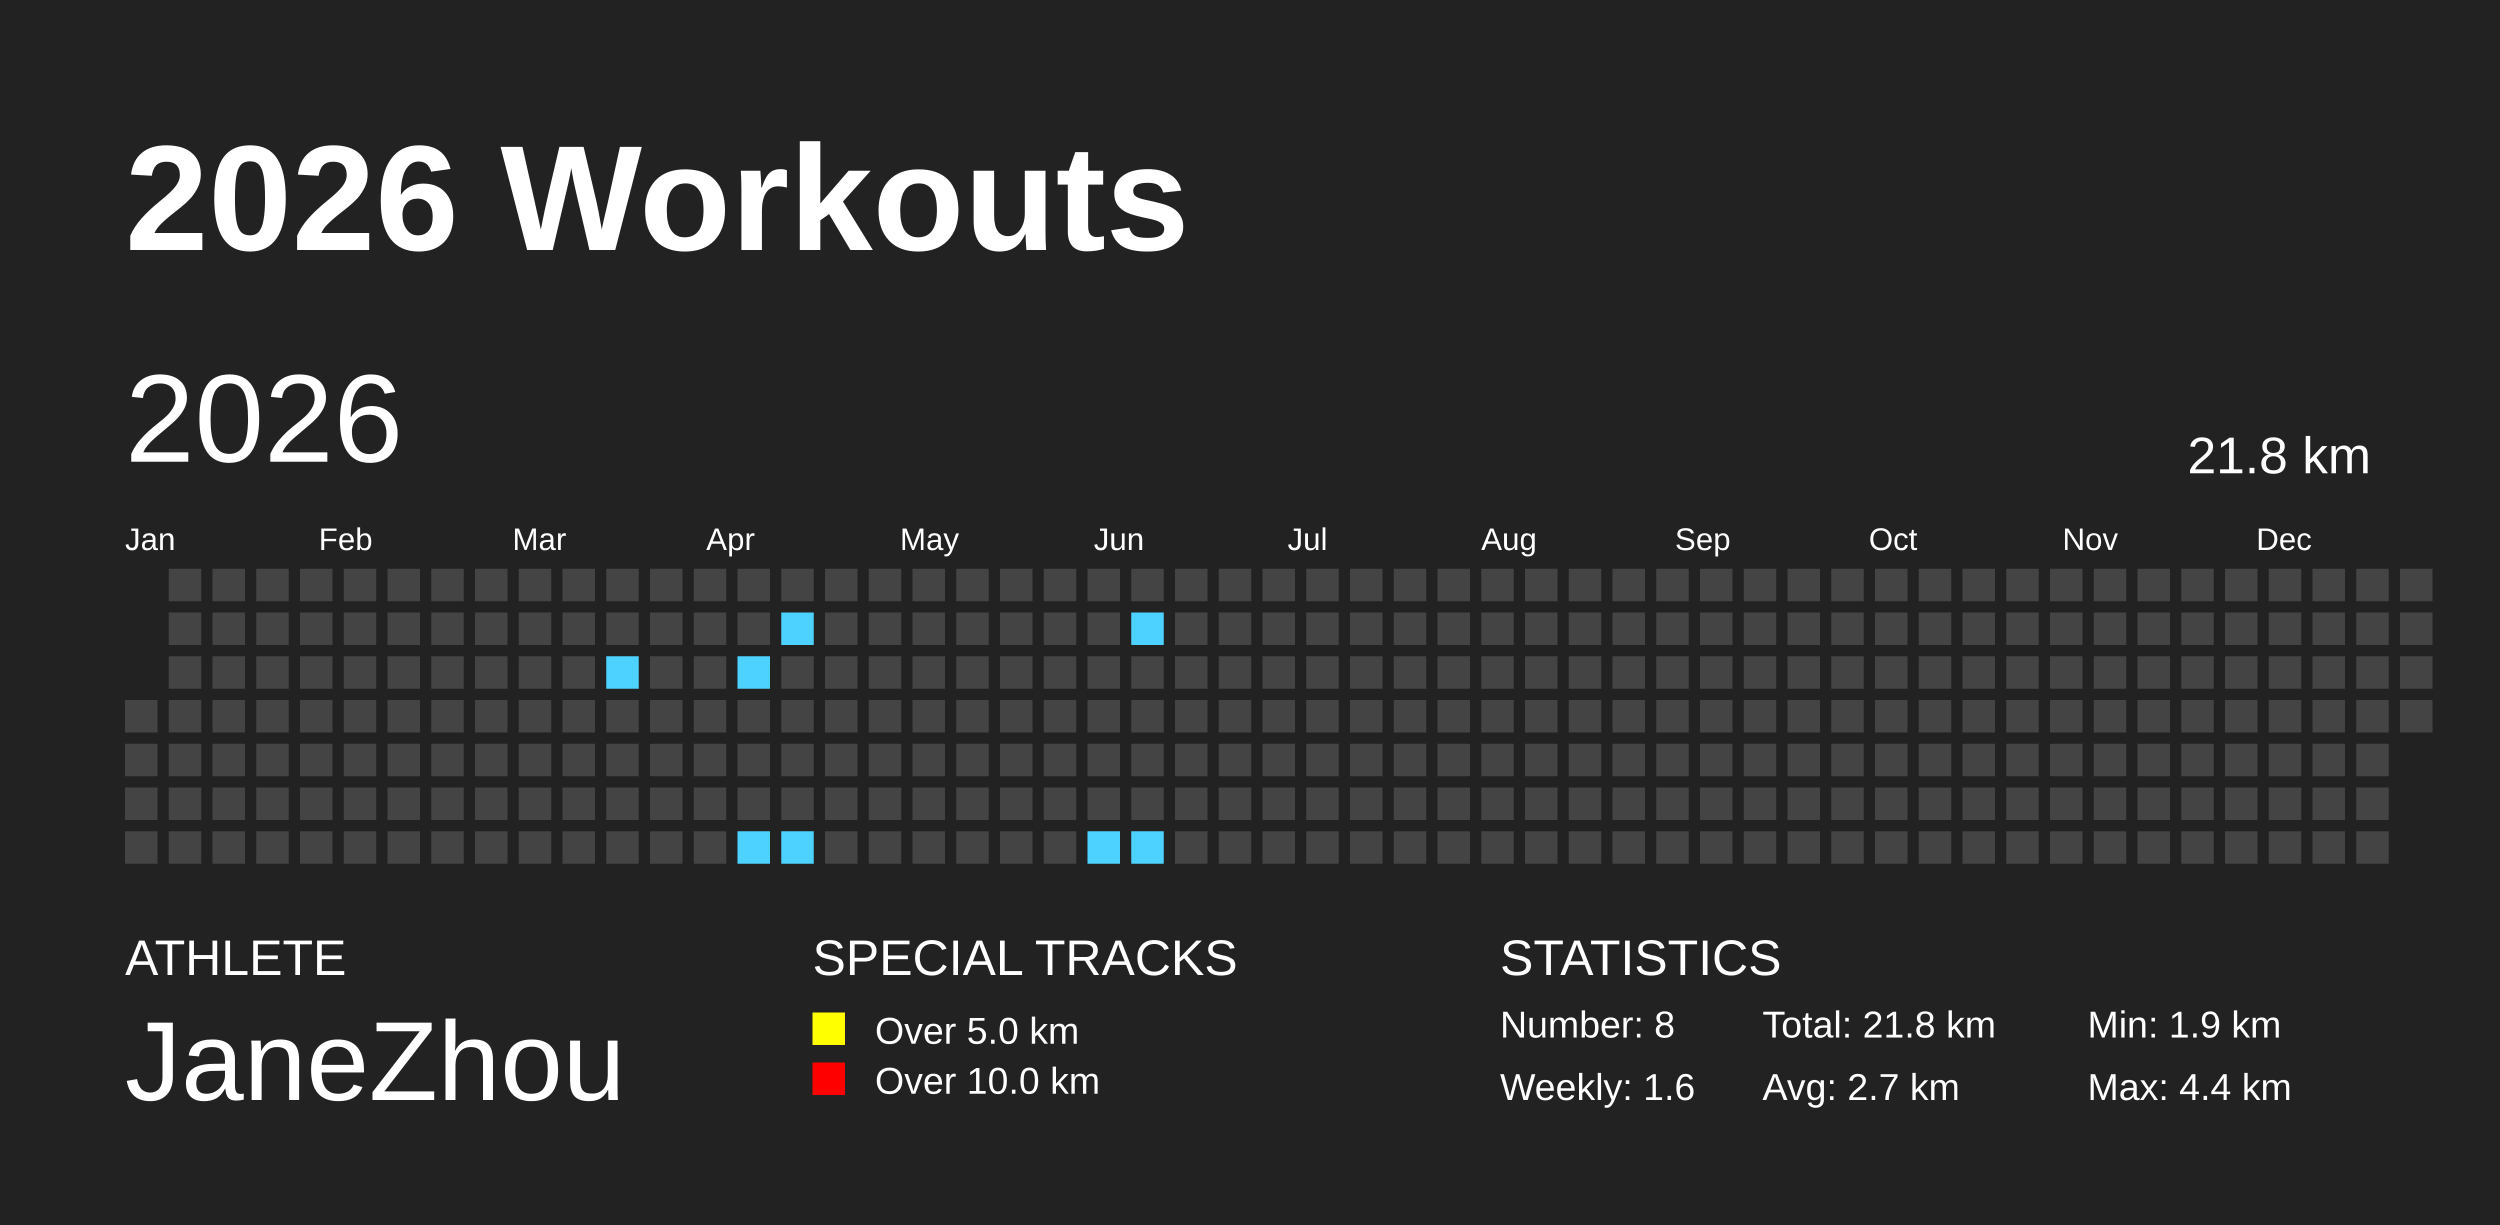
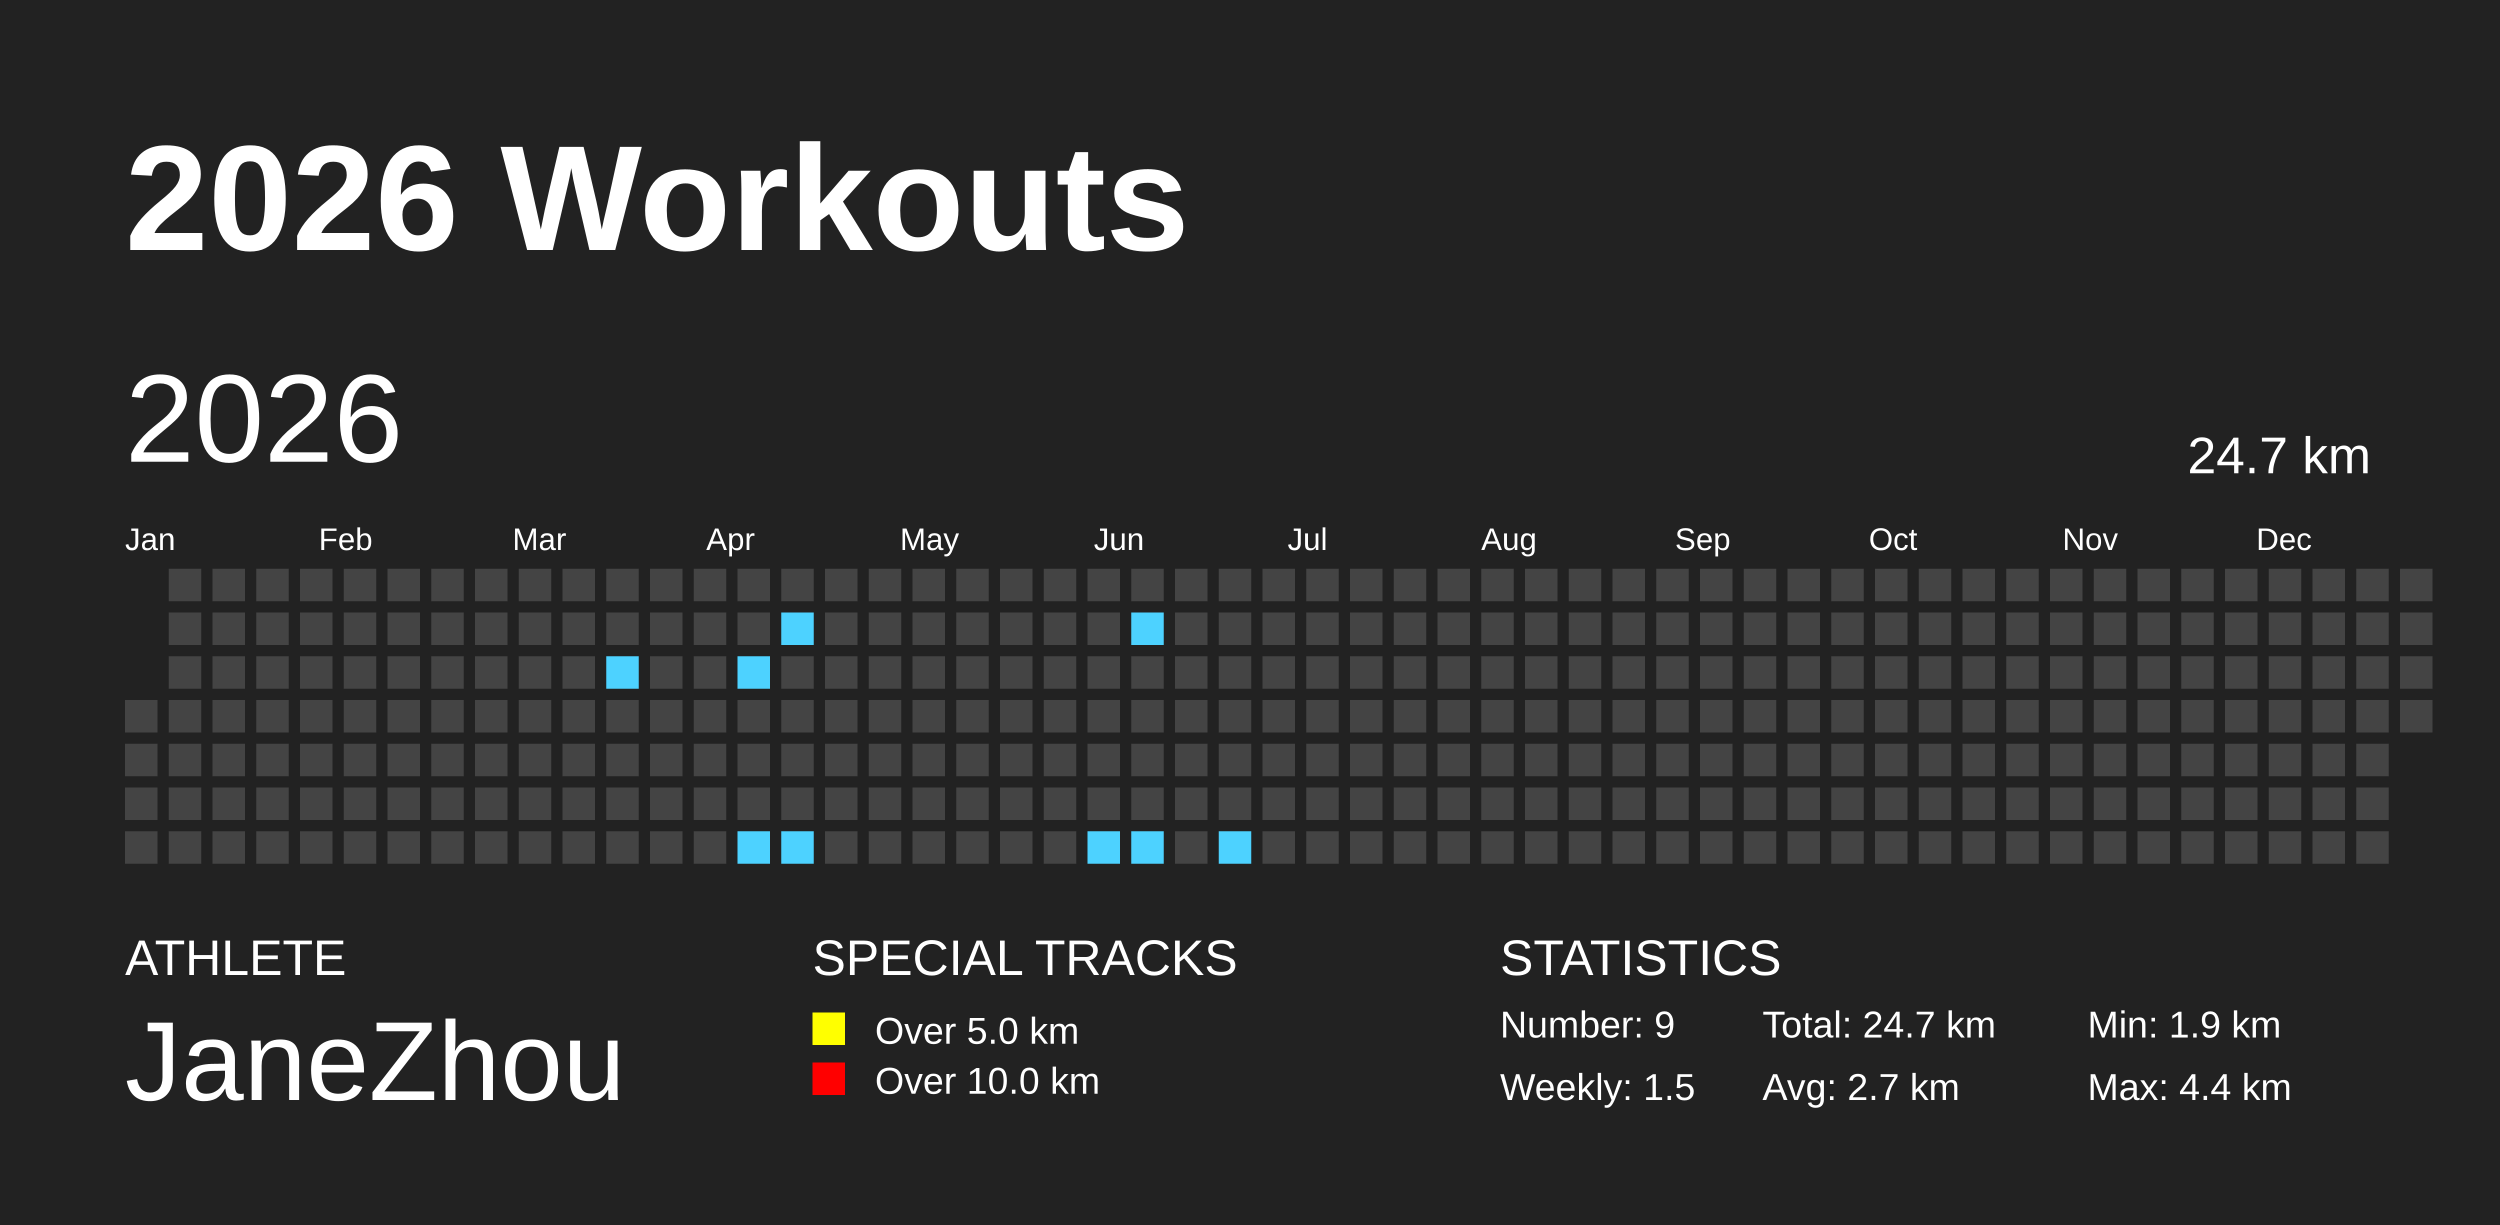
<svg xmlns="http://www.w3.org/2000/svg" baseProfile="full" height="98mm" version="1.1" viewBox="0,0,200,98" width="200mm">
  <defs />
  <rect fill="#222222" height="98" width="200" x="0" y="0" />
  <text fill="#FFFFFF" style="font-size:12px; font-family:Arial; font-weight:bold;" x="10" y="20">2026 Workouts</text>
  <text fill="#FFFFFF" style="font-size:4px; font-family:Arial" x="10" y="78">ATHLETE</text>
  <text fill="#FFFFFF" style="font-size:9px; font-family:Arial" x="10" y="88">JaneZhou</text>
  <text fill="#FFFFFF" style="font-size:4px; font-family:Arial" x="65" y="78">SPECIAL TRACKS</text>
  <rect fill="yellow" height="2.6" width="2.6" x="65" y="81" />
  <text fill="#FFFFFF" style="font-size:3px; font-family:Arial" x="70" y="83.5">Over 5.0 km</text>
  <rect fill="red" height="2.6" width="2.6" x="65" y="85" />
  <text fill="#FFFFFF" style="font-size:3px; font-family:Arial" x="70" y="87.5">Over 10.0 km</text>
  <text fill="#FFFFFF" style="font-size:4px; font-family:Arial" x="120" y="78">STATISTICS</text>
-   <text fill="#FFFFFF" style="font-size:3px; font-family:Arial" x="120" y="83">Number: 8</text>
-   <text fill="#FFFFFF" style="font-size:3px; font-family:Arial" x="120" y="88">Weekly: 1.6</text>
-   <text fill="#FFFFFF" style="font-size:3px; font-family:Arial" x="141" y="83">Total: 21.8 km</text>
+   <text fill="#FFFFFF" style="font-size:3px; font-family:Arial" x="120" y="83">Number: 9</text>
+   <text fill="#FFFFFF" style="font-size:3px; font-family:Arial" x="120" y="88">Weekly: 1.5</text>
+   <text fill="#FFFFFF" style="font-size:3px; font-family:Arial" x="141" y="83">Total: 24.7 km</text>
  <text fill="#FFFFFF" style="font-size:3px; font-family:Arial" x="141" y="88">Avg: 2.7 km</text>
  <text fill="#FFFFFF" style="font-size:3px; font-family:Arial" x="167" y="83">Min: 1.9 km</text>
  <text fill="#FFFFFF" style="font-size:3px; font-family:Arial" x="167" y="88">Max: 4.4 km</text>
  <text dominant-baseline="hanging" fill="#FFFFFF" style="font-size:10.0px; font-family:Arial;" x="10" y="30">2026</text>
-   <text dominant-baseline="hanging" fill="#FFFFFF" style="font-size:4.125px; font-family:Arial;" x="175" y="35">21.8 km</text>
+   <text dominant-baseline="hanging" fill="#FFFFFF" style="font-size:4.125px; font-family:Arial;" x="175" y="35">24.7 km</text>
  <text fill="#FFFFFF" style="font-size:2.5px; font-family:Arial" x="10.0" y="44">Jan</text>
  <text fill="#FFFFFF" style="font-size:2.5px; font-family:Arial" x="25.5" y="44">Feb</text>
  <text fill="#FFFFFF" style="font-size:2.5px; font-family:Arial" x="41.0" y="44">Mar</text>
  <text fill="#FFFFFF" style="font-size:2.5px; font-family:Arial" x="56.5" y="44">Apr</text>
  <text fill="#FFFFFF" style="font-size:2.5px; font-family:Arial" x="72.0" y="44">May</text>
  <text fill="#FFFFFF" style="font-size:2.5px; font-family:Arial" x="87.5" y="44">Jun</text>
  <text fill="#FFFFFF" style="font-size:2.5px; font-family:Arial" x="103.0" y="44">Jul</text>
  <text fill="#FFFFFF" style="font-size:2.5px; font-family:Arial" x="118.5" y="44">Aug</text>
  <text fill="#FFFFFF" style="font-size:2.5px; font-family:Arial" x="134.0" y="44">Sep</text>
  <text fill="#FFFFFF" style="font-size:2.5px; font-family:Arial" x="149.5" y="44">Oct</text>
  <text fill="#FFFFFF" style="font-size:2.5px; font-family:Arial" x="165.0" y="44">Nov</text>
  <text fill="#FFFFFF" style="font-size:2.5px; font-family:Arial" x="180.5" y="44">Dec</text>
  <rect fill="#444444" height="2.6" width="2.6" x="10.0" y="56.0" />
  <rect fill="#444444" height="2.6" width="2.6" x="10.0" y="59.5" />
  <rect fill="#444444" height="2.6" width="2.6" x="10.0" y="63.0" />
  <rect fill="#444444" height="2.6" width="2.6" x="10.0" y="66.5" />
  <rect fill="#444444" height="2.6" width="2.6" x="13.5" y="45.5" />
  <rect fill="#444444" height="2.6" width="2.6" x="13.5" y="49.0" />
  <rect fill="#444444" height="2.6" width="2.6" x="13.5" y="52.5" />
  <rect fill="#444444" height="2.6" width="2.6" x="13.5" y="56.0" />
  <rect fill="#444444" height="2.6" width="2.6" x="13.5" y="59.5" />
  <rect fill="#444444" height="2.6" width="2.6" x="13.5" y="63.0" />
  <rect fill="#444444" height="2.6" width="2.6" x="13.5" y="66.5" />
  <rect fill="#444444" height="2.6" width="2.6" x="17.0" y="45.5" />
  <rect fill="#444444" height="2.6" width="2.6" x="17.0" y="49.0" />
  <rect fill="#444444" height="2.6" width="2.6" x="17.0" y="52.5" />
  <rect fill="#444444" height="2.6" width="2.6" x="17.0" y="56.0" />
  <rect fill="#444444" height="2.6" width="2.6" x="17.0" y="59.5" />
  <rect fill="#444444" height="2.6" width="2.6" x="17.0" y="63.0" />
  <rect fill="#444444" height="2.6" width="2.6" x="17.0" y="66.5" />
  <rect fill="#444444" height="2.6" width="2.6" x="20.5" y="45.5" />
  <rect fill="#444444" height="2.6" width="2.6" x="20.5" y="49.0" />
  <rect fill="#444444" height="2.6" width="2.6" x="20.5" y="52.5" />
  <rect fill="#444444" height="2.6" width="2.6" x="20.5" y="56.0" />
  <rect fill="#444444" height="2.6" width="2.6" x="20.5" y="59.5" />
  <rect fill="#444444" height="2.6" width="2.6" x="20.5" y="63.0" />
  <rect fill="#444444" height="2.6" width="2.6" x="20.5" y="66.5" />
  <rect fill="#444444" height="2.6" width="2.6" x="24.0" y="45.5" />
  <rect fill="#444444" height="2.6" width="2.6" x="24.0" y="49.0" />
  <rect fill="#444444" height="2.6" width="2.6" x="24.0" y="52.5" />
  <rect fill="#444444" height="2.6" width="2.6" x="24.0" y="56.0" />
  <rect fill="#444444" height="2.6" width="2.6" x="24.0" y="59.5" />
  <rect fill="#444444" height="2.6" width="2.6" x="24.0" y="63.0" />
  <rect fill="#444444" height="2.6" width="2.6" x="24.0" y="66.5" />
  <rect fill="#444444" height="2.6" width="2.6" x="27.5" y="45.5" />
  <rect fill="#444444" height="2.6" width="2.6" x="27.5" y="49.0" />
  <rect fill="#444444" height="2.6" width="2.6" x="27.5" y="52.5" />
  <rect fill="#444444" height="2.6" width="2.6" x="27.5" y="56.0" />
  <rect fill="#444444" height="2.6" width="2.6" x="27.5" y="59.5" />
  <rect fill="#444444" height="2.6" width="2.6" x="27.5" y="63.0" />
  <rect fill="#444444" height="2.6" width="2.6" x="27.5" y="66.5" />
  <rect fill="#444444" height="2.6" width="2.6" x="31.0" y="45.5" />
  <rect fill="#444444" height="2.6" width="2.6" x="31.0" y="49.0" />
  <rect fill="#444444" height="2.6" width="2.6" x="31.0" y="52.5" />
  <rect fill="#444444" height="2.6" width="2.6" x="31.0" y="56.0" />
  <rect fill="#444444" height="2.6" width="2.6" x="31.0" y="59.5" />
  <rect fill="#444444" height="2.6" width="2.6" x="31.0" y="63.0" />
  <rect fill="#444444" height="2.6" width="2.6" x="31.0" y="66.5" />
  <rect fill="#444444" height="2.6" width="2.6" x="34.5" y="45.5" />
  <rect fill="#444444" height="2.6" width="2.6" x="34.5" y="49.0" />
  <rect fill="#444444" height="2.6" width="2.6" x="34.5" y="52.5" />
  <rect fill="#444444" height="2.6" width="2.6" x="34.5" y="56.0" />
  <rect fill="#444444" height="2.6" width="2.6" x="34.5" y="59.5" />
  <rect fill="#444444" height="2.6" width="2.6" x="34.5" y="63.0" />
  <rect fill="#444444" height="2.6" width="2.6" x="34.5" y="66.5" />
  <rect fill="#444444" height="2.6" width="2.6" x="38.0" y="45.5" />
  <rect fill="#444444" height="2.6" width="2.6" x="38.0" y="49.0" />
  <rect fill="#444444" height="2.6" width="2.6" x="38.0" y="52.5" />
  <rect fill="#444444" height="2.6" width="2.6" x="38.0" y="56.0" />
  <rect fill="#444444" height="2.6" width="2.6" x="38.0" y="59.5" />
  <rect fill="#444444" height="2.6" width="2.6" x="38.0" y="63.0" />
  <rect fill="#444444" height="2.6" width="2.6" x="38.0" y="66.5" />
  <rect fill="#444444" height="2.6" width="2.6" x="41.5" y="45.5" />
  <rect fill="#444444" height="2.6" width="2.6" x="41.5" y="49.0" />
  <rect fill="#444444" height="2.6" width="2.6" x="41.5" y="52.5" />
  <rect fill="#444444" height="2.6" width="2.6" x="41.5" y="56.0" />
  <rect fill="#444444" height="2.6" width="2.6" x="41.5" y="59.5" />
  <rect fill="#444444" height="2.6" width="2.6" x="41.5" y="63.0" />
  <rect fill="#444444" height="2.6" width="2.6" x="41.5" y="66.5" />
  <rect fill="#444444" height="2.6" width="2.6" x="45.0" y="45.5" />
  <rect fill="#444444" height="2.6" width="2.6" x="45.0" y="49.0" />
  <rect fill="#444444" height="2.6" width="2.6" x="45.0" y="52.5" />
  <rect fill="#444444" height="2.6" width="2.6" x="45.0" y="56.0" />
  <rect fill="#444444" height="2.6" width="2.6" x="45.0" y="59.5" />
  <rect fill="#444444" height="2.6" width="2.6" x="45.0" y="63.0" />
  <rect fill="#444444" height="2.6" width="2.6" x="45.0" y="66.5" />
  <rect fill="#444444" height="2.6" width="2.6" x="48.5" y="45.5" />
  <rect fill="#444444" height="2.6" width="2.6" x="48.5" y="49.0" />
  <rect fill="#4DD2FF" height="2.6" width="2.6" x="48.5" y="52.5" />
  <rect fill="#444444" height="2.6" width="2.6" x="48.5" y="56.0" />
  <rect fill="#444444" height="2.6" width="2.6" x="48.5" y="59.5" />
  <rect fill="#444444" height="2.6" width="2.6" x="48.5" y="63.0" />
  <rect fill="#444444" height="2.6" width="2.6" x="48.5" y="66.5" />
  <rect fill="#444444" height="2.6" width="2.6" x="52.0" y="45.5" />
  <rect fill="#444444" height="2.6" width="2.6" x="52.0" y="49.0" />
  <rect fill="#444444" height="2.6" width="2.6" x="52.0" y="52.5" />
  <rect fill="#444444" height="2.6" width="2.6" x="52.0" y="56.0" />
  <rect fill="#444444" height="2.6" width="2.6" x="52.0" y="59.5" />
  <rect fill="#444444" height="2.6" width="2.6" x="52.0" y="63.0" />
  <rect fill="#444444" height="2.6" width="2.6" x="52.0" y="66.5" />
  <rect fill="#444444" height="2.6" width="2.6" x="55.5" y="45.5" />
  <rect fill="#444444" height="2.6" width="2.6" x="55.5" y="49.0" />
  <rect fill="#444444" height="2.6" width="2.6" x="55.5" y="52.5" />
  <rect fill="#444444" height="2.6" width="2.6" x="55.5" y="56.0" />
  <rect fill="#444444" height="2.6" width="2.6" x="55.5" y="59.5" />
  <rect fill="#444444" height="2.6" width="2.6" x="55.5" y="63.0" />
  <rect fill="#444444" height="2.6" width="2.6" x="55.5" y="66.5" />
  <rect fill="#444444" height="2.6" width="2.6" x="59.0" y="45.5" />
  <rect fill="#444444" height="2.6" width="2.6" x="59.0" y="49.0" />
  <rect fill="#4DD2FF" height="2.6" width="2.6" x="59.0" y="52.5" />
  <rect fill="#444444" height="2.6" width="2.6" x="59.0" y="56.0" />
  <rect fill="#444444" height="2.6" width="2.6" x="59.0" y="59.5" />
  <rect fill="#444444" height="2.6" width="2.6" x="59.0" y="63.0" />
  <rect fill="#4DD2FF" height="2.6" width="2.6" x="59.0" y="66.5" />
  <rect fill="#444444" height="2.6" width="2.6" x="62.5" y="45.5" />
  <rect fill="#4DD2FF" height="2.6" width="2.6" x="62.5" y="49.0" />
  <rect fill="#444444" height="2.6" width="2.6" x="62.5" y="52.5" />
  <rect fill="#444444" height="2.6" width="2.6" x="62.5" y="56.0" />
  <rect fill="#444444" height="2.6" width="2.6" x="62.5" y="59.5" />
  <rect fill="#444444" height="2.6" width="2.6" x="62.5" y="63.0" />
  <rect fill="#4DD2FF" height="2.6" width="2.6" x="62.5" y="66.5" />
  <rect fill="#444444" height="2.6" width="2.6" x="66.0" y="45.5" />
  <rect fill="#444444" height="2.6" width="2.6" x="66.0" y="49.0" />
  <rect fill="#444444" height="2.6" width="2.6" x="66.0" y="52.5" />
  <rect fill="#444444" height="2.6" width="2.6" x="66.0" y="56.0" />
  <rect fill="#444444" height="2.6" width="2.6" x="66.0" y="59.5" />
  <rect fill="#444444" height="2.6" width="2.6" x="66.0" y="63.0" />
  <rect fill="#444444" height="2.6" width="2.6" x="66.0" y="66.5" />
  <rect fill="#444444" height="2.6" width="2.6" x="69.5" y="45.5" />
  <rect fill="#444444" height="2.6" width="2.6" x="69.5" y="49.0" />
  <rect fill="#444444" height="2.6" width="2.6" x="69.5" y="52.5" />
  <rect fill="#444444" height="2.6" width="2.6" x="69.5" y="56.0" />
  <rect fill="#444444" height="2.6" width="2.6" x="69.5" y="59.5" />
  <rect fill="#444444" height="2.6" width="2.6" x="69.5" y="63.0" />
  <rect fill="#444444" height="2.6" width="2.6" x="69.5" y="66.5" />
  <rect fill="#444444" height="2.6" width="2.6" x="73.0" y="45.5" />
  <rect fill="#444444" height="2.6" width="2.6" x="73.0" y="49.0" />
  <rect fill="#444444" height="2.6" width="2.6" x="73.0" y="52.5" />
  <rect fill="#444444" height="2.6" width="2.6" x="73.0" y="56.0" />
  <rect fill="#444444" height="2.6" width="2.6" x="73.0" y="59.5" />
  <rect fill="#444444" height="2.6" width="2.6" x="73.0" y="63.0" />
  <rect fill="#444444" height="2.6" width="2.6" x="73.0" y="66.5" />
  <rect fill="#444444" height="2.6" width="2.6" x="76.5" y="45.5" />
  <rect fill="#444444" height="2.6" width="2.6" x="76.5" y="49.0" />
  <rect fill="#444444" height="2.6" width="2.6" x="76.5" y="52.5" />
  <rect fill="#444444" height="2.6" width="2.6" x="76.5" y="56.0" />
  <rect fill="#444444" height="2.6" width="2.6" x="76.5" y="59.5" />
  <rect fill="#444444" height="2.6" width="2.6" x="76.5" y="63.0" />
  <rect fill="#444444" height="2.6" width="2.6" x="76.5" y="66.5" />
  <rect fill="#444444" height="2.6" width="2.6" x="80.0" y="45.5" />
  <rect fill="#444444" height="2.6" width="2.6" x="80.0" y="49.0" />
  <rect fill="#444444" height="2.6" width="2.6" x="80.0" y="52.5" />
  <rect fill="#444444" height="2.6" width="2.6" x="80.0" y="56.0" />
  <rect fill="#444444" height="2.6" width="2.6" x="80.0" y="59.5" />
  <rect fill="#444444" height="2.6" width="2.6" x="80.0" y="63.0" />
  <rect fill="#444444" height="2.6" width="2.6" x="80.0" y="66.5" />
  <rect fill="#444444" height="2.6" width="2.6" x="83.5" y="45.5" />
  <rect fill="#444444" height="2.6" width="2.6" x="83.5" y="49.0" />
  <rect fill="#444444" height="2.6" width="2.6" x="83.5" y="52.5" />
  <rect fill="#444444" height="2.6" width="2.6" x="83.5" y="56.0" />
  <rect fill="#444444" height="2.6" width="2.6" x="83.5" y="59.5" />
  <rect fill="#444444" height="2.6" width="2.6" x="83.5" y="63.0" />
  <rect fill="#444444" height="2.6" width="2.6" x="83.5" y="66.5" />
  <rect fill="#444444" height="2.6" width="2.6" x="87.0" y="45.5" />
  <rect fill="#444444" height="2.6" width="2.6" x="87.0" y="49.0" />
  <rect fill="#444444" height="2.6" width="2.6" x="87.0" y="52.5" />
  <rect fill="#444444" height="2.6" width="2.6" x="87.0" y="56.0" />
  <rect fill="#444444" height="2.6" width="2.6" x="87.0" y="59.5" />
  <rect fill="#444444" height="2.6" width="2.6" x="87.0" y="63.0" />
  <rect fill="#4DD2FF" height="2.6" width="2.6" x="87.0" y="66.5" />
  <rect fill="#444444" height="2.6" width="2.6" x="90.5" y="45.5" />
  <rect fill="#4DD2FF" height="2.6" width="2.6" x="90.5" y="49.0" />
  <rect fill="#444444" height="2.6" width="2.6" x="90.5" y="52.5" />
  <rect fill="#444444" height="2.6" width="2.6" x="90.5" y="56.0" />
  <rect fill="#444444" height="2.6" width="2.6" x="90.5" y="59.5" />
  <rect fill="#444444" height="2.6" width="2.6" x="90.5" y="63.0" />
  <rect fill="#4DD2FF" height="2.6" width="2.6" x="90.5" y="66.5" />
  <rect fill="#444444" height="2.6" width="2.6" x="94.0" y="45.5" />
  <rect fill="#444444" height="2.6" width="2.6" x="94.0" y="49.0" />
  <rect fill="#444444" height="2.6" width="2.6" x="94.0" y="52.5" />
  <rect fill="#444444" height="2.6" width="2.6" x="94.0" y="56.0" />
  <rect fill="#444444" height="2.6" width="2.6" x="94.0" y="59.5" />
  <rect fill="#444444" height="2.6" width="2.6" x="94.0" y="63.0" />
  <rect fill="#444444" height="2.6" width="2.6" x="94.0" y="66.5" />
  <rect fill="#444444" height="2.6" width="2.6" x="97.5" y="45.5" />
  <rect fill="#444444" height="2.6" width="2.6" x="97.5" y="49.0" />
  <rect fill="#444444" height="2.6" width="2.6" x="97.5" y="52.5" />
  <rect fill="#444444" height="2.6" width="2.6" x="97.5" y="56.0" />
  <rect fill="#444444" height="2.6" width="2.6" x="97.5" y="59.5" />
  <rect fill="#444444" height="2.6" width="2.6" x="97.5" y="63.0" />
-   <rect fill="#444444" height="2.6" width="2.6" x="97.5" y="66.5" />
+   <rect fill="#4DD2FF" height="2.6" width="2.6" x="97.5" y="66.5" />
  <rect fill="#444444" height="2.6" width="2.6" x="101.0" y="45.5" />
  <rect fill="#444444" height="2.6" width="2.6" x="101.0" y="49.0" />
  <rect fill="#444444" height="2.6" width="2.6" x="101.0" y="52.5" />
  <rect fill="#444444" height="2.6" width="2.6" x="101.0" y="56.0" />
  <rect fill="#444444" height="2.6" width="2.6" x="101.0" y="59.5" />
  <rect fill="#444444" height="2.6" width="2.6" x="101.0" y="63.0" />
  <rect fill="#444444" height="2.6" width="2.6" x="101.0" y="66.5" />
  <rect fill="#444444" height="2.6" width="2.6" x="104.5" y="45.5" />
  <rect fill="#444444" height="2.6" width="2.6" x="104.5" y="49.0" />
  <rect fill="#444444" height="2.6" width="2.6" x="104.5" y="52.5" />
  <rect fill="#444444" height="2.6" width="2.6" x="104.5" y="56.0" />
  <rect fill="#444444" height="2.6" width="2.6" x="104.5" y="59.5" />
  <rect fill="#444444" height="2.6" width="2.6" x="104.5" y="63.0" />
  <rect fill="#444444" height="2.6" width="2.6" x="104.5" y="66.5" />
  <rect fill="#444444" height="2.6" width="2.6" x="108.0" y="45.5" />
  <rect fill="#444444" height="2.6" width="2.6" x="108.0" y="49.0" />
  <rect fill="#444444" height="2.6" width="2.6" x="108.0" y="52.5" />
  <rect fill="#444444" height="2.6" width="2.6" x="108.0" y="56.0" />
  <rect fill="#444444" height="2.6" width="2.6" x="108.0" y="59.5" />
  <rect fill="#444444" height="2.6" width="2.6" x="108.0" y="63.0" />
  <rect fill="#444444" height="2.6" width="2.6" x="108.0" y="66.5" />
  <rect fill="#444444" height="2.6" width="2.6" x="111.5" y="45.5" />
  <rect fill="#444444" height="2.6" width="2.6" x="111.5" y="49.0" />
  <rect fill="#444444" height="2.6" width="2.6" x="111.5" y="52.5" />
  <rect fill="#444444" height="2.6" width="2.6" x="111.5" y="56.0" />
  <rect fill="#444444" height="2.6" width="2.6" x="111.5" y="59.5" />
  <rect fill="#444444" height="2.6" width="2.6" x="111.5" y="63.0" />
  <rect fill="#444444" height="2.6" width="2.6" x="111.5" y="66.5" />
  <rect fill="#444444" height="2.6" width="2.6" x="115.0" y="45.5" />
  <rect fill="#444444" height="2.6" width="2.6" x="115.0" y="49.0" />
  <rect fill="#444444" height="2.6" width="2.6" x="115.0" y="52.5" />
  <rect fill="#444444" height="2.6" width="2.6" x="115.0" y="56.0" />
  <rect fill="#444444" height="2.6" width="2.6" x="115.0" y="59.5" />
  <rect fill="#444444" height="2.6" width="2.6" x="115.0" y="63.0" />
  <rect fill="#444444" height="2.6" width="2.6" x="115.0" y="66.5" />
  <rect fill="#444444" height="2.6" width="2.6" x="118.5" y="45.5" />
  <rect fill="#444444" height="2.6" width="2.6" x="118.5" y="49.0" />
  <rect fill="#444444" height="2.6" width="2.6" x="118.5" y="52.5" />
  <rect fill="#444444" height="2.6" width="2.6" x="118.5" y="56.0" />
  <rect fill="#444444" height="2.6" width="2.6" x="118.5" y="59.5" />
  <rect fill="#444444" height="2.6" width="2.6" x="118.5" y="63.0" />
  <rect fill="#444444" height="2.6" width="2.6" x="118.5" y="66.5" />
  <rect fill="#444444" height="2.6" width="2.6" x="122.0" y="45.5" />
  <rect fill="#444444" height="2.6" width="2.6" x="122.0" y="49.0" />
  <rect fill="#444444" height="2.6" width="2.6" x="122.0" y="52.5" />
  <rect fill="#444444" height="2.6" width="2.6" x="122.0" y="56.0" />
  <rect fill="#444444" height="2.6" width="2.6" x="122.0" y="59.5" />
  <rect fill="#444444" height="2.6" width="2.6" x="122.0" y="63.0" />
  <rect fill="#444444" height="2.6" width="2.6" x="122.0" y="66.5" />
  <rect fill="#444444" height="2.6" width="2.6" x="125.5" y="45.5" />
  <rect fill="#444444" height="2.6" width="2.6" x="125.5" y="49.0" />
  <rect fill="#444444" height="2.6" width="2.6" x="125.5" y="52.5" />
  <rect fill="#444444" height="2.6" width="2.6" x="125.5" y="56.0" />
  <rect fill="#444444" height="2.6" width="2.6" x="125.5" y="59.5" />
  <rect fill="#444444" height="2.6" width="2.6" x="125.5" y="63.0" />
  <rect fill="#444444" height="2.6" width="2.6" x="125.5" y="66.5" />
  <rect fill="#444444" height="2.6" width="2.6" x="129.0" y="45.5" />
  <rect fill="#444444" height="2.6" width="2.6" x="129.0" y="49.0" />
  <rect fill="#444444" height="2.6" width="2.6" x="129.0" y="52.5" />
  <rect fill="#444444" height="2.6" width="2.6" x="129.0" y="56.0" />
  <rect fill="#444444" height="2.6" width="2.6" x="129.0" y="59.5" />
  <rect fill="#444444" height="2.6" width="2.6" x="129.0" y="63.0" />
  <rect fill="#444444" height="2.6" width="2.6" x="129.0" y="66.5" />
  <rect fill="#444444" height="2.6" width="2.6" x="132.5" y="45.5" />
  <rect fill="#444444" height="2.6" width="2.6" x="132.5" y="49.0" />
  <rect fill="#444444" height="2.6" width="2.6" x="132.5" y="52.5" />
  <rect fill="#444444" height="2.6" width="2.6" x="132.5" y="56.0" />
  <rect fill="#444444" height="2.6" width="2.6" x="132.5" y="59.5" />
  <rect fill="#444444" height="2.6" width="2.6" x="132.5" y="63.0" />
  <rect fill="#444444" height="2.6" width="2.6" x="132.5" y="66.5" />
  <rect fill="#444444" height="2.6" width="2.6" x="136.0" y="45.5" />
  <rect fill="#444444" height="2.6" width="2.6" x="136.0" y="49.0" />
  <rect fill="#444444" height="2.6" width="2.6" x="136.0" y="52.5" />
  <rect fill="#444444" height="2.6" width="2.6" x="136.0" y="56.0" />
  <rect fill="#444444" height="2.6" width="2.6" x="136.0" y="59.5" />
  <rect fill="#444444" height="2.6" width="2.6" x="136.0" y="63.0" />
  <rect fill="#444444" height="2.6" width="2.6" x="136.0" y="66.5" />
  <rect fill="#444444" height="2.6" width="2.6" x="139.5" y="45.5" />
  <rect fill="#444444" height="2.6" width="2.6" x="139.5" y="49.0" />
  <rect fill="#444444" height="2.6" width="2.6" x="139.5" y="52.5" />
  <rect fill="#444444" height="2.6" width="2.6" x="139.5" y="56.0" />
  <rect fill="#444444" height="2.6" width="2.6" x="139.5" y="59.5" />
  <rect fill="#444444" height="2.6" width="2.6" x="139.5" y="63.0" />
  <rect fill="#444444" height="2.6" width="2.6" x="139.5" y="66.5" />
  <rect fill="#444444" height="2.6" width="2.6" x="143.0" y="45.5" />
  <rect fill="#444444" height="2.6" width="2.6" x="143.0" y="49.0" />
  <rect fill="#444444" height="2.6" width="2.6" x="143.0" y="52.5" />
  <rect fill="#444444" height="2.6" width="2.6" x="143.0" y="56.0" />
  <rect fill="#444444" height="2.6" width="2.6" x="143.0" y="59.5" />
  <rect fill="#444444" height="2.6" width="2.6" x="143.0" y="63.0" />
  <rect fill="#444444" height="2.6" width="2.6" x="143.0" y="66.5" />
  <rect fill="#444444" height="2.6" width="2.6" x="146.5" y="45.5" />
  <rect fill="#444444" height="2.6" width="2.6" x="146.5" y="49.0" />
  <rect fill="#444444" height="2.6" width="2.6" x="146.5" y="52.5" />
  <rect fill="#444444" height="2.6" width="2.6" x="146.5" y="56.0" />
  <rect fill="#444444" height="2.6" width="2.6" x="146.5" y="59.5" />
  <rect fill="#444444" height="2.6" width="2.6" x="146.5" y="63.0" />
  <rect fill="#444444" height="2.6" width="2.6" x="146.5" y="66.5" />
  <rect fill="#444444" height="2.6" width="2.6" x="150.0" y="45.5" />
  <rect fill="#444444" height="2.6" width="2.6" x="150.0" y="49.0" />
  <rect fill="#444444" height="2.6" width="2.6" x="150.0" y="52.5" />
  <rect fill="#444444" height="2.6" width="2.6" x="150.0" y="56.0" />
  <rect fill="#444444" height="2.6" width="2.6" x="150.0" y="59.5" />
  <rect fill="#444444" height="2.6" width="2.6" x="150.0" y="63.0" />
  <rect fill="#444444" height="2.6" width="2.6" x="150.0" y="66.5" />
  <rect fill="#444444" height="2.6" width="2.6" x="153.5" y="45.5" />
  <rect fill="#444444" height="2.6" width="2.6" x="153.5" y="49.0" />
  <rect fill="#444444" height="2.6" width="2.6" x="153.5" y="52.5" />
  <rect fill="#444444" height="2.6" width="2.6" x="153.5" y="56.0" />
  <rect fill="#444444" height="2.6" width="2.6" x="153.5" y="59.5" />
  <rect fill="#444444" height="2.6" width="2.6" x="153.5" y="63.0" />
  <rect fill="#444444" height="2.6" width="2.6" x="153.5" y="66.5" />
  <rect fill="#444444" height="2.6" width="2.6" x="157.0" y="45.5" />
  <rect fill="#444444" height="2.6" width="2.6" x="157.0" y="49.0" />
  <rect fill="#444444" height="2.6" width="2.6" x="157.0" y="52.5" />
  <rect fill="#444444" height="2.6" width="2.6" x="157.0" y="56.0" />
  <rect fill="#444444" height="2.6" width="2.6" x="157.0" y="59.5" />
  <rect fill="#444444" height="2.6" width="2.6" x="157.0" y="63.0" />
  <rect fill="#444444" height="2.6" width="2.6" x="157.0" y="66.5" />
  <rect fill="#444444" height="2.6" width="2.6" x="160.5" y="45.5" />
  <rect fill="#444444" height="2.6" width="2.6" x="160.5" y="49.0" />
  <rect fill="#444444" height="2.6" width="2.6" x="160.5" y="52.5" />
  <rect fill="#444444" height="2.6" width="2.6" x="160.5" y="56.0" />
  <rect fill="#444444" height="2.6" width="2.6" x="160.5" y="59.5" />
  <rect fill="#444444" height="2.6" width="2.6" x="160.5" y="63.0" />
  <rect fill="#444444" height="2.6" width="2.6" x="160.5" y="66.5" />
  <rect fill="#444444" height="2.6" width="2.6" x="164.0" y="45.5" />
  <rect fill="#444444" height="2.6" width="2.6" x="164.0" y="49.0" />
  <rect fill="#444444" height="2.6" width="2.6" x="164.0" y="52.5" />
  <rect fill="#444444" height="2.6" width="2.6" x="164.0" y="56.0" />
  <rect fill="#444444" height="2.6" width="2.6" x="164.0" y="59.5" />
  <rect fill="#444444" height="2.6" width="2.6" x="164.0" y="63.0" />
  <rect fill="#444444" height="2.6" width="2.6" x="164.0" y="66.5" />
  <rect fill="#444444" height="2.6" width="2.6" x="167.5" y="45.5" />
  <rect fill="#444444" height="2.6" width="2.6" x="167.5" y="49.0" />
  <rect fill="#444444" height="2.6" width="2.6" x="167.5" y="52.5" />
  <rect fill="#444444" height="2.6" width="2.6" x="167.5" y="56.0" />
  <rect fill="#444444" height="2.6" width="2.6" x="167.5" y="59.5" />
  <rect fill="#444444" height="2.6" width="2.6" x="167.5" y="63.0" />
  <rect fill="#444444" height="2.6" width="2.6" x="167.5" y="66.5" />
  <rect fill="#444444" height="2.6" width="2.6" x="171.0" y="45.5" />
  <rect fill="#444444" height="2.6" width="2.6" x="171.0" y="49.0" />
  <rect fill="#444444" height="2.6" width="2.6" x="171.0" y="52.5" />
  <rect fill="#444444" height="2.6" width="2.6" x="171.0" y="56.0" />
  <rect fill="#444444" height="2.6" width="2.6" x="171.0" y="59.5" />
  <rect fill="#444444" height="2.6" width="2.6" x="171.0" y="63.0" />
  <rect fill="#444444" height="2.6" width="2.6" x="171.0" y="66.5" />
  <rect fill="#444444" height="2.6" width="2.6" x="174.5" y="45.5" />
  <rect fill="#444444" height="2.6" width="2.6" x="174.5" y="49.0" />
  <rect fill="#444444" height="2.6" width="2.6" x="174.5" y="52.5" />
  <rect fill="#444444" height="2.6" width="2.6" x="174.5" y="56.0" />
  <rect fill="#444444" height="2.6" width="2.6" x="174.5" y="59.5" />
  <rect fill="#444444" height="2.6" width="2.6" x="174.5" y="63.0" />
  <rect fill="#444444" height="2.6" width="2.6" x="174.5" y="66.5" />
  <rect fill="#444444" height="2.6" width="2.6" x="178.0" y="45.5" />
  <rect fill="#444444" height="2.6" width="2.6" x="178.0" y="49.0" />
  <rect fill="#444444" height="2.6" width="2.6" x="178.0" y="52.5" />
  <rect fill="#444444" height="2.6" width="2.6" x="178.0" y="56.0" />
  <rect fill="#444444" height="2.6" width="2.6" x="178.0" y="59.5" />
  <rect fill="#444444" height="2.6" width="2.6" x="178.0" y="63.0" />
  <rect fill="#444444" height="2.6" width="2.6" x="178.0" y="66.5" />
  <rect fill="#444444" height="2.6" width="2.6" x="181.5" y="45.5" />
  <rect fill="#444444" height="2.6" width="2.6" x="181.5" y="49.0" />
  <rect fill="#444444" height="2.6" width="2.6" x="181.5" y="52.5" />
  <rect fill="#444444" height="2.6" width="2.6" x="181.5" y="56.0" />
  <rect fill="#444444" height="2.6" width="2.6" x="181.5" y="59.5" />
  <rect fill="#444444" height="2.6" width="2.6" x="181.5" y="63.0" />
  <rect fill="#444444" height="2.6" width="2.6" x="181.5" y="66.5" />
  <rect fill="#444444" height="2.6" width="2.6" x="185.0" y="45.5" />
  <rect fill="#444444" height="2.6" width="2.6" x="185.0" y="49.0" />
  <rect fill="#444444" height="2.6" width="2.6" x="185.0" y="52.5" />
  <rect fill="#444444" height="2.6" width="2.6" x="185.0" y="56.0" />
  <rect fill="#444444" height="2.6" width="2.6" x="185.0" y="59.5" />
  <rect fill="#444444" height="2.6" width="2.6" x="185.0" y="63.0" />
  <rect fill="#444444" height="2.6" width="2.6" x="185.0" y="66.5" />
  <rect fill="#444444" height="2.6" width="2.6" x="188.5" y="45.5" />
  <rect fill="#444444" height="2.6" width="2.6" x="188.5" y="49.0" />
  <rect fill="#444444" height="2.6" width="2.6" x="188.5" y="52.5" />
  <rect fill="#444444" height="2.6" width="2.6" x="188.5" y="56.0" />
  <rect fill="#444444" height="2.6" width="2.6" x="188.5" y="59.5" />
  <rect fill="#444444" height="2.6" width="2.6" x="188.5" y="63.0" />
  <rect fill="#444444" height="2.6" width="2.6" x="188.5" y="66.5" />
  <rect fill="#444444" height="2.6" width="2.6" x="192.0" y="45.5" />
  <rect fill="#444444" height="2.6" width="2.6" x="192.0" y="49.0" />
  <rect fill="#444444" height="2.6" width="2.6" x="192.0" y="52.5" />
  <rect fill="#444444" height="2.6" width="2.6" x="192.0" y="56.0" />
</svg>
